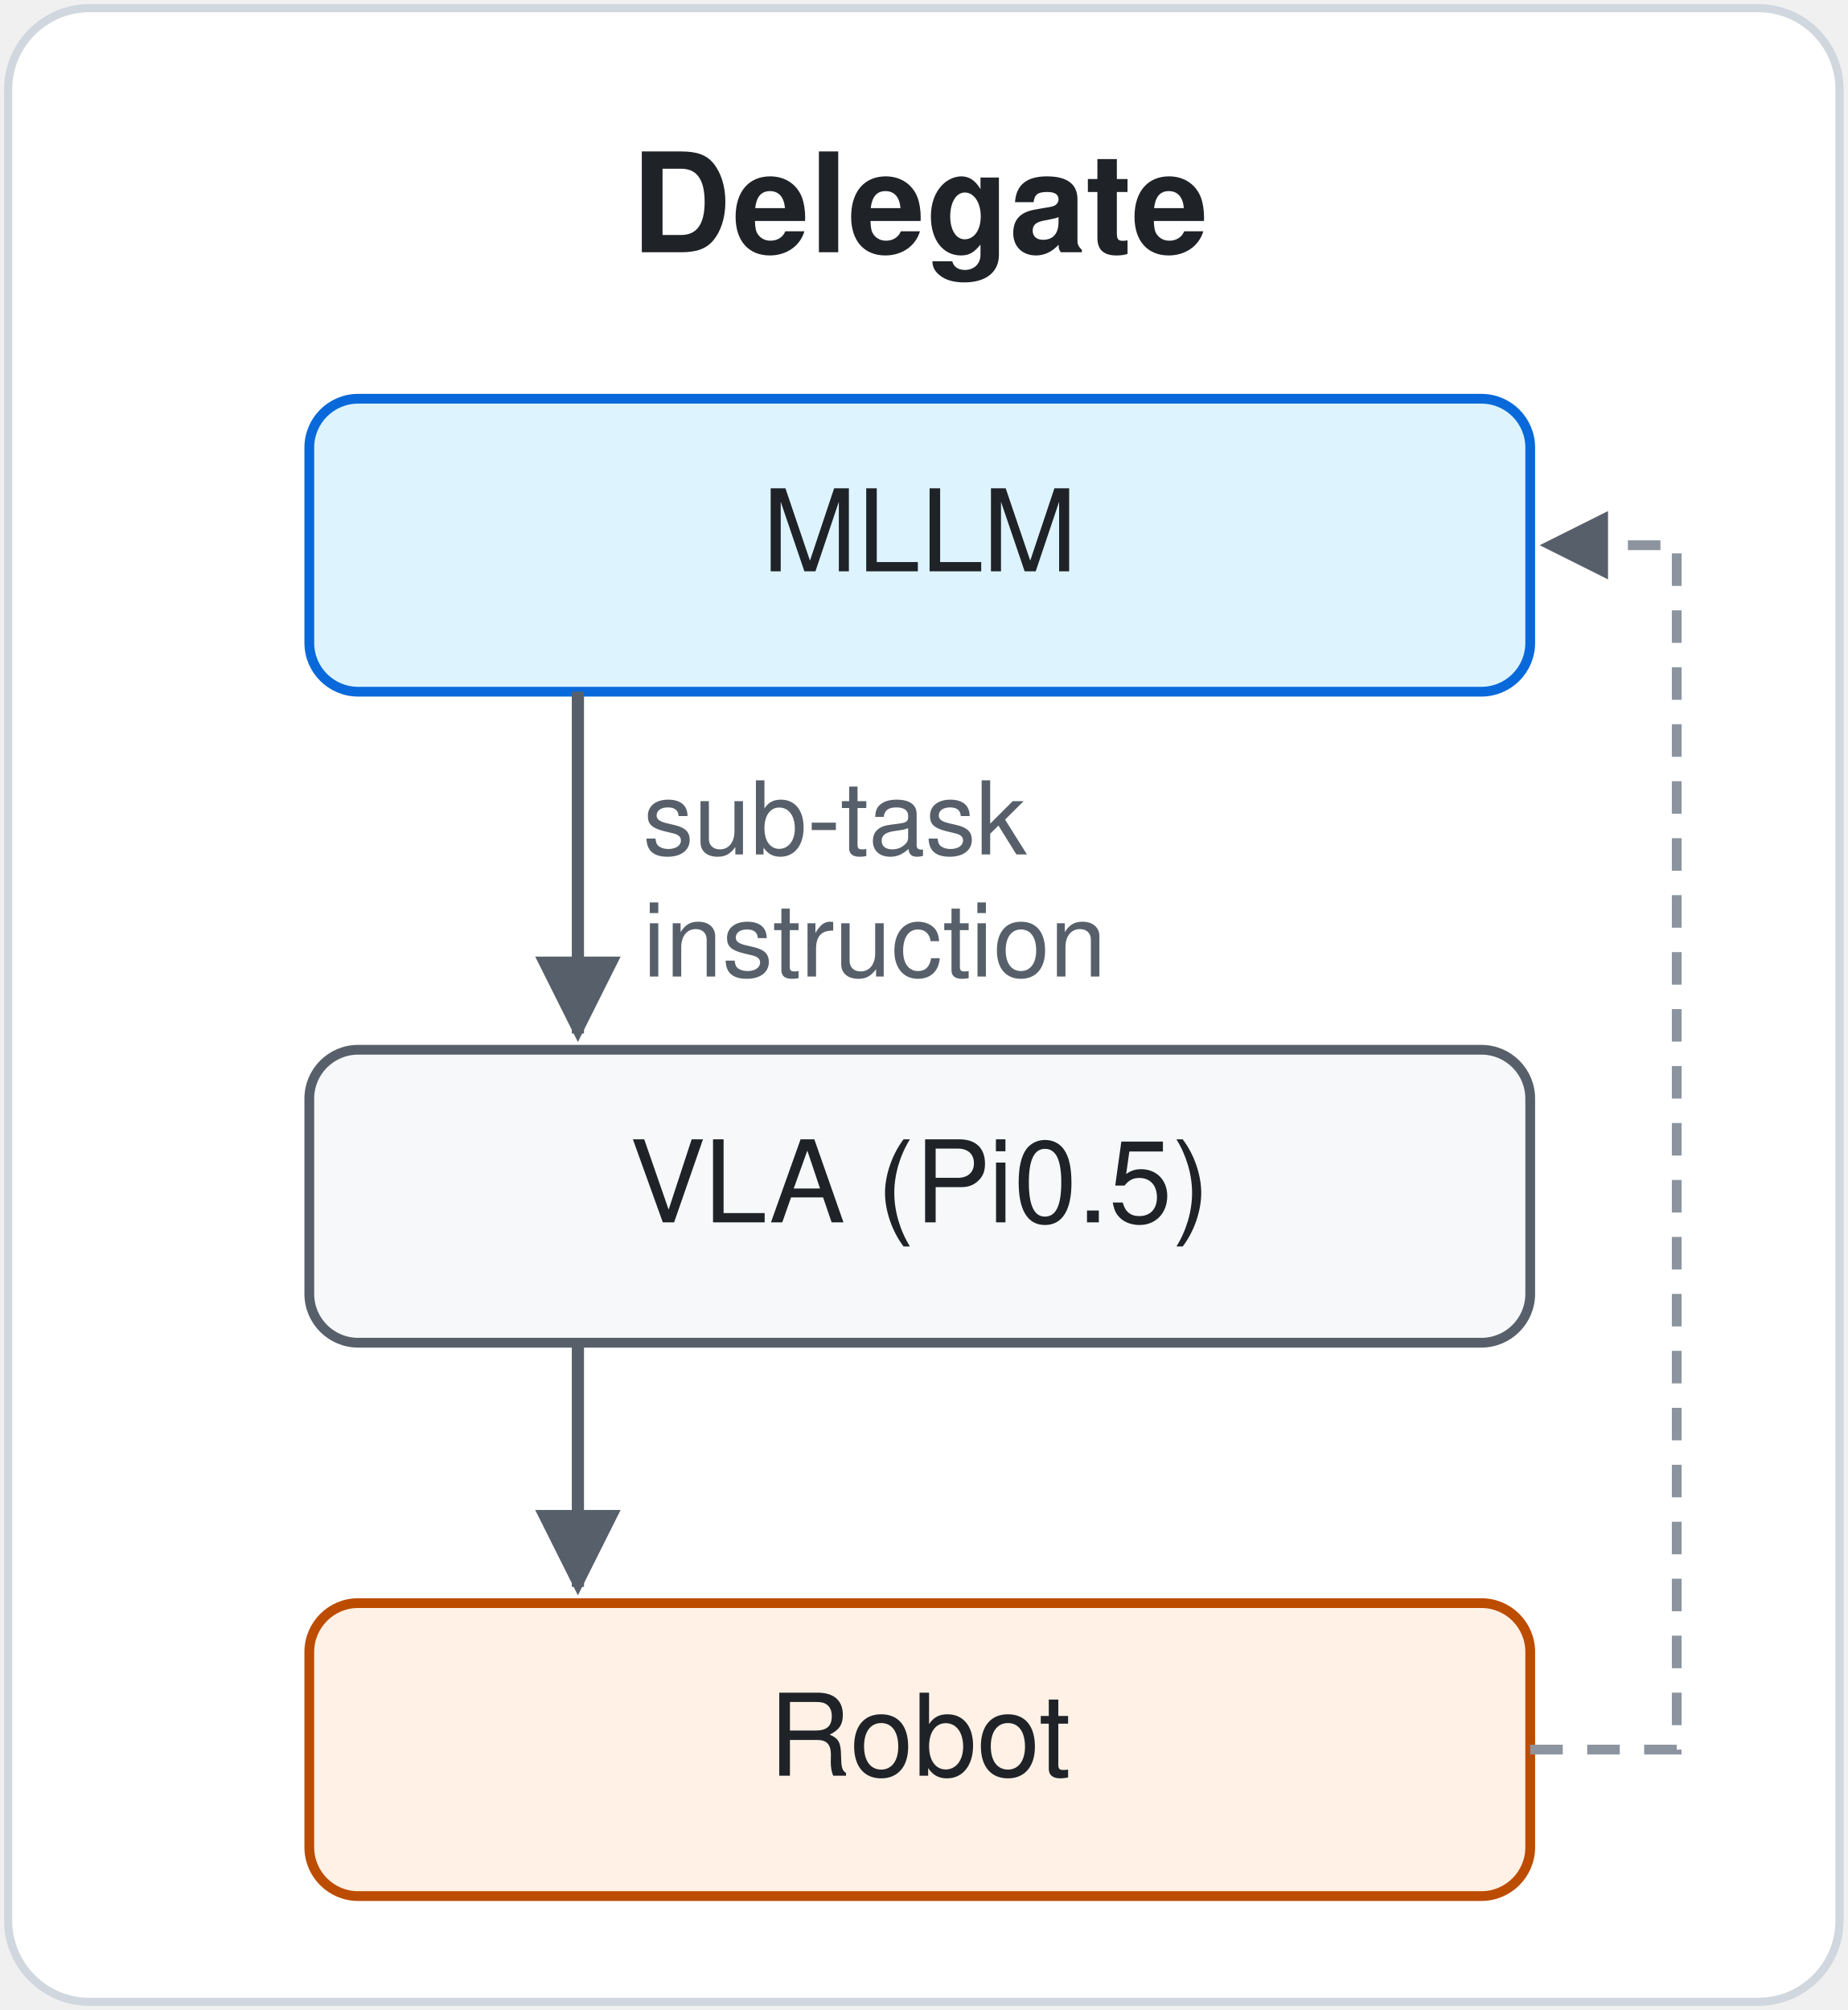
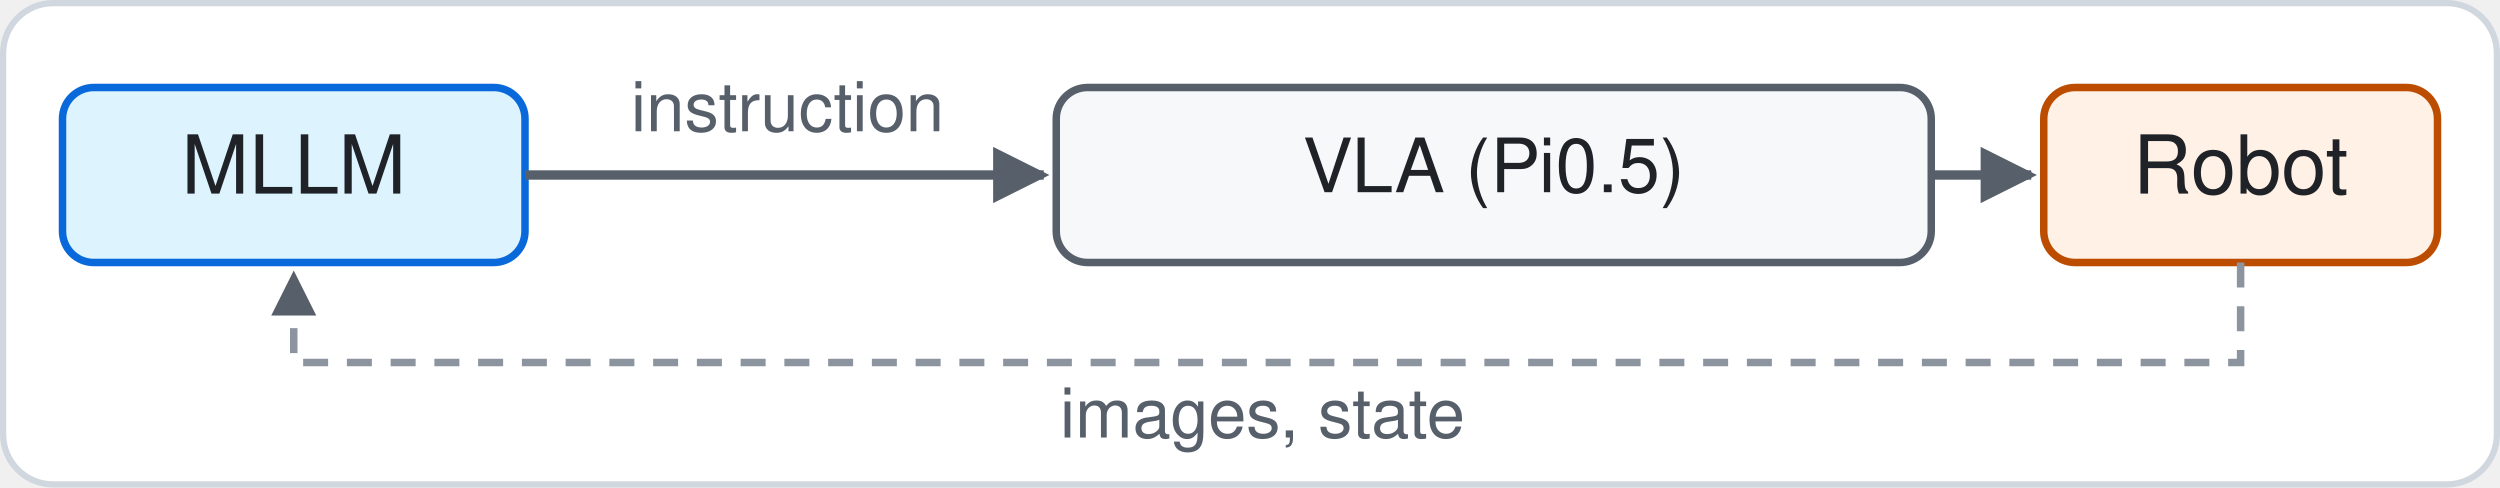
- <svg xmlns="http://www.w3.org/2000/svg" width="227" height="247" viewBox="0 0 227 247" font-family="-apple-system, 'Segoe UI', Helvetica, Arial, sans-serif">
+ <svg xmlns="http://www.w3.org/2000/svg" width="400" height="78" viewBox="0 0 400 78" font-family="-apple-system, 'Segoe UI', Helvetica, Arial, sans-serif">
  <defs>
-     <marker id="arrow" viewBox="0 0 10 10" refX="9" refY="5" markerWidth="7" markerHeight="7" orient="auto-start-reverse">
+     <marker id="a" viewBox="0 0 10 10" refX="9" refY="5" markerWidth="6" markerHeight="6" orient="auto-start-reverse">
      <path d="M0,0 L10,5 L0,10 z" fill="#57606a" />
    </marker>
-     <style>
-       .card { fill: #ffffff; stroke: #d0d7de; }
-       .title { font-size: 17px; font-weight: 600; fill: #1f2328; text-anchor: middle; }
-       .box { stroke-width: 1.2; }
-       .llm { fill: #ddf4ff; stroke: #0969da; }
-       .exec { fill: #f6f8fa; stroke: #57606a; }
-       .robot { fill: #fff1e5; stroke: #bc4c00; }
-       .name { font-size: 14px; fill: #1f2328; text-anchor: middle; dominant-baseline: central; }
-       .down { stroke: #57606a; stroke-width: 1.5; fill: none; }
-       .up { stroke: #8c959f; stroke-width: 1.2; stroke-dasharray: 4 3; fill: none; }
-       .label { font-size: 12.5px; fill: #57606a; }
-       .caption { font-size: 12.5px; fill: #57606a; text-anchor: middle; }
-     </style>
  </defs>
-   <g transform="translate(1,1)">
-     <rect class="card" x="0" y="0" width="225" height="245" rx="10" />
-     <text class="title" x="112" y="30">Delegate</text>
-     <rect class="box llm" x="37" y="48" width="150" height="36" rx="6" />
-     <text class="name" x="112" y="66">MLLM</text>
-     <rect class="box exec" x="37" y="128" width="150" height="36" rx="6" />
-     <text class="name" x="112" y="146">VLA (Pi0.5)</text>
-     <rect class="box robot" x="37" y="196" width="150" height="36" rx="6" />
-     <text class="name" x="112" y="214">Robot</text>
-     <line class="down" x1="70" y1="84" x2="70" y2="126" marker-end="url(#arrow)" />
-     <text class="label" x="78" y="104">sub-task</text>
-     <text class="label" x="78" y="119">instruction</text>
-     <line class="down" x1="70" y1="164" x2="70" y2="194" marker-end="url(#arrow)" />
-     <path class="up" d="M187,214 H205 V66 H189" marker-end="url(#arrow)" />
-   </g>
+   <rect x="0.5" y="0.5" width="399" height="77" rx="8" fill="#ffffff" stroke="#d0d7de" />
+   <rect x="10" y="14" width="74" height="28" rx="5" fill="#ddf4ff" stroke="#0969da" stroke-width="1.2" />
+   <text x="47" y="28" font-size="13" fill="#1f2328" text-anchor="middle" dominant-baseline="central">MLLM</text>
+   <line x1="84" y1="28" x2="167" y2="28" stroke="#57606a" stroke-width="1.5" marker-end="url(#a)" />
+   <text x="126" y="21" font-size="11" fill="#57606a" text-anchor="middle">instruction</text>
+   <rect x="169" y="14" width="140" height="28" rx="5" fill="#f6f8fa" stroke="#57606a" stroke-width="1.2" />
+   <text x="239" y="28" font-size="12" fill="#1f2328" text-anchor="middle" dominant-baseline="central">VLA (Pi0.5)</text>
+   <line x1="309" y1="28" x2="325" y2="28" stroke="#57606a" stroke-width="1.5" marker-end="url(#a)" />
+   <rect x="327" y="14" width="63" height="28" rx="5" fill="#fff1e5" stroke="#bc4c00" stroke-width="1.2" />
+   <text x="358.5" y="28" font-size="13" fill="#1f2328" text-anchor="middle" dominant-baseline="central">Robot</text>
+   <path d="M358.5,42 V58 H47 V44" fill="none" stroke="#8c959f" stroke-width="1.2" stroke-dasharray="4 3" marker-end="url(#a)" />
+   <text x="202" y="70" font-size="11" fill="#57606a" text-anchor="middle">images, state</text>
</svg>
